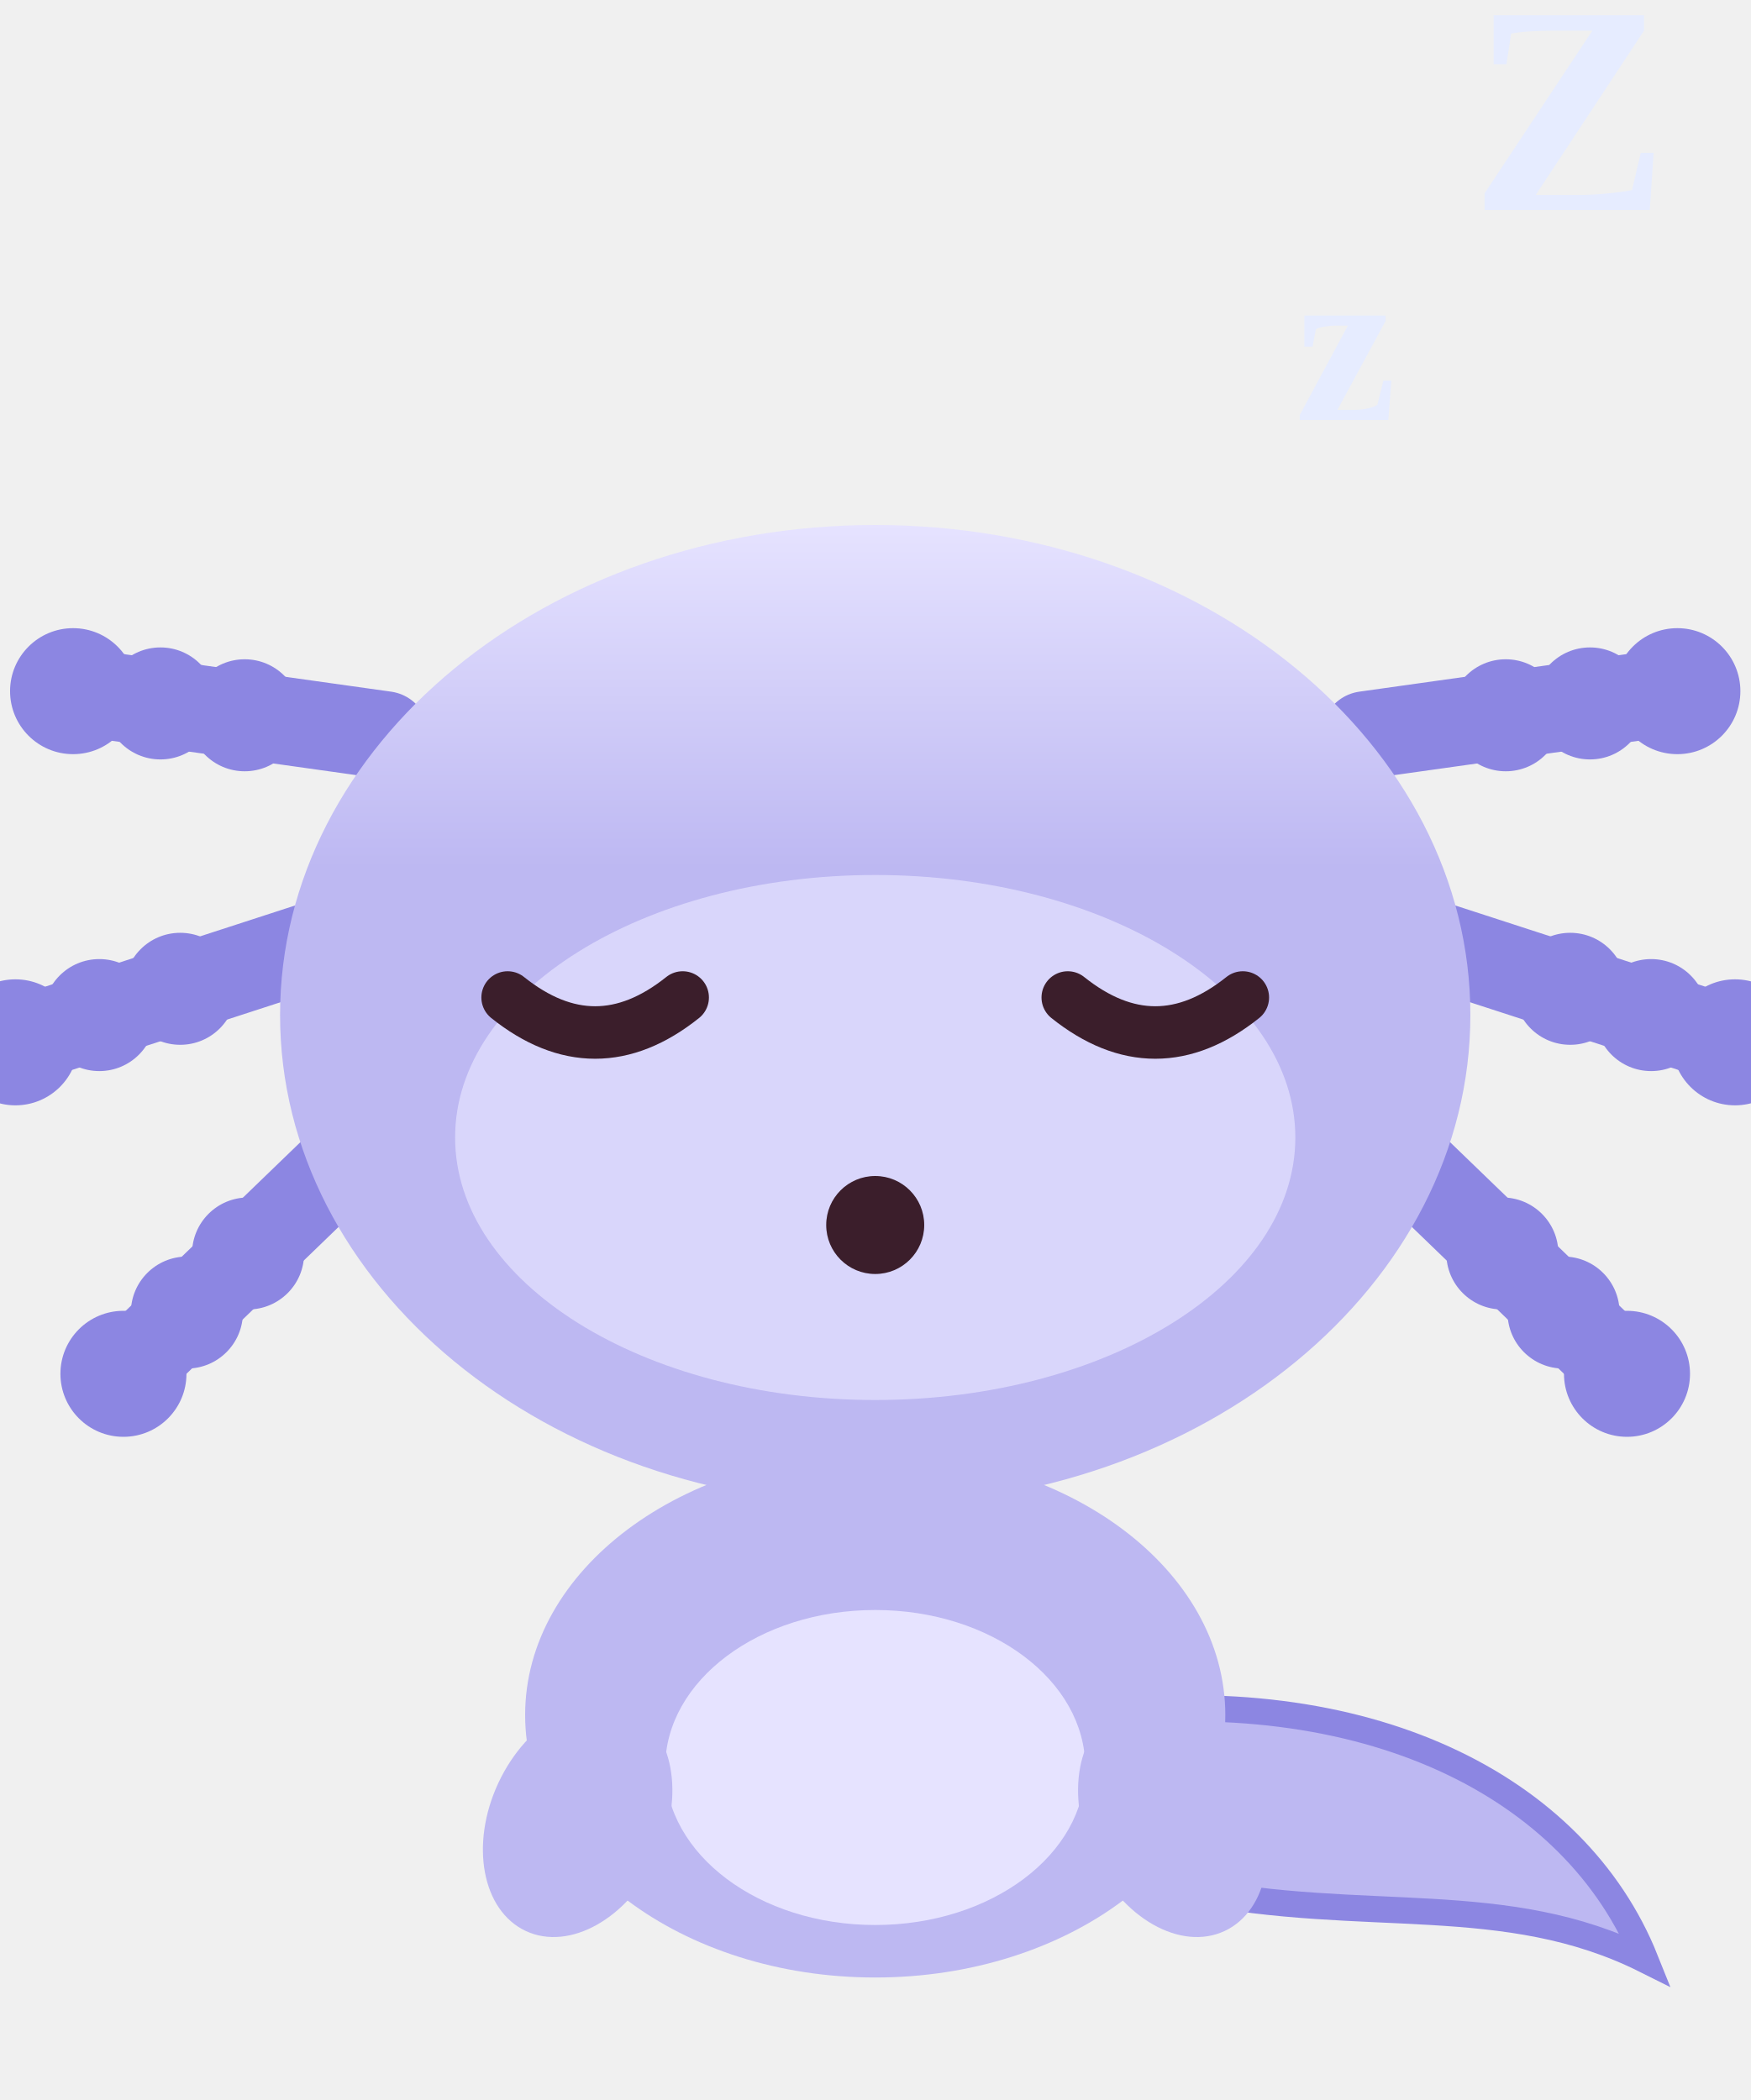
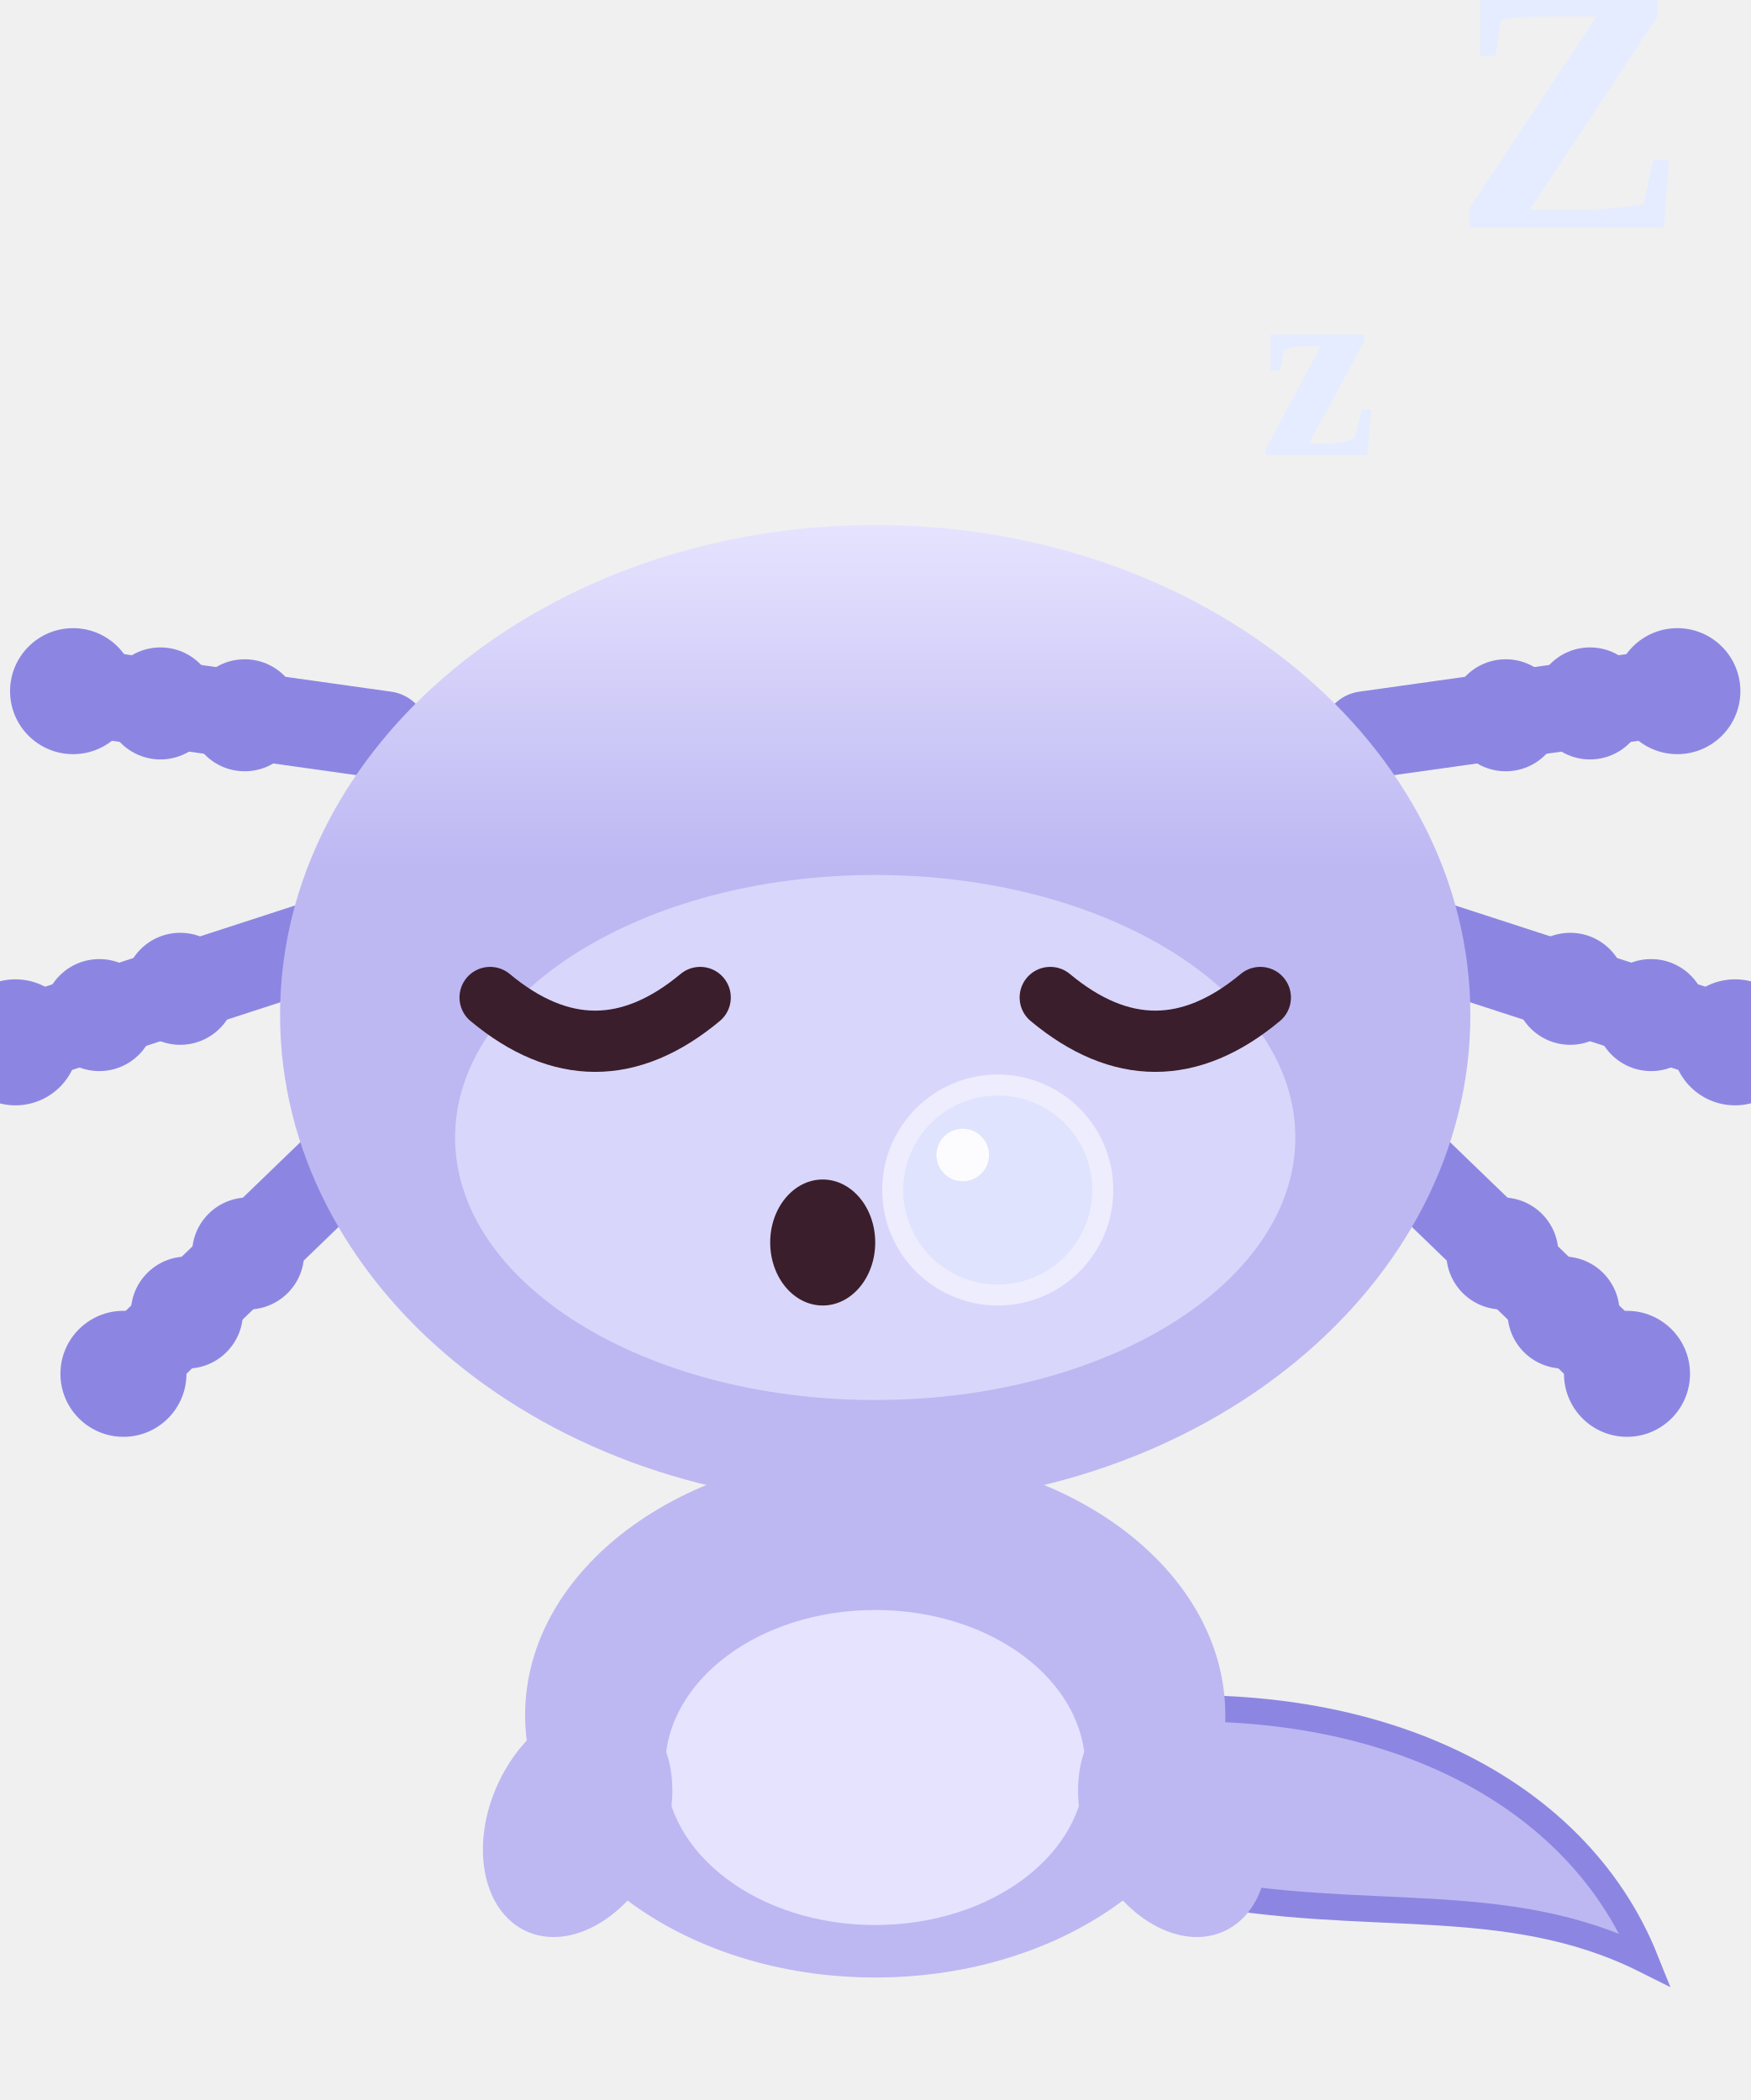
<svg xmlns="http://www.w3.org/2000/svg" width="100" height="120" viewBox="0 0 100 120">
  <defs>
    <linearGradient x1="0" y1="0" x2="0" y2="1" id="sleepy-bodyr0">
      <stop offset="0" stop-color="#E6E3FF" />
      <stop offset="0.35" stop-color="#BDB8F2" />
      <stop offset="1" stop-color="#BDB8F2" />
    </linearGradient>
  </defs>
  <path d="M62 98 C78 96 90 102 94 112 C86 108 78 110 68 108 Z" fill="#BDB8F2" stroke="#8C86E2" stroke-width="1.5" />
  <ellipse cx="50" cy="98" rx="20" ry="15" fill="#BDB8F2" />
  <ellipse cx="50" cy="101" rx="12" ry="9" fill="#E6E3FF" />
  <ellipse cx="33" cy="104" rx="5" ry="7" fill="#BDB8F2" transform="rotate(25 33 104)" />
  <ellipse cx="67" cy="104" rx="5" ry="7" fill="#BDB8F2" transform="rotate(-25 67 104)" />
  <g>
    <g>
      <path d="M22 42 L4.175 39.495" stroke="#8C86E2" stroke-width="5" stroke-linecap="round" />
      <circle cx="13.979" cy="40.873" r="3.2" fill="#8C86E2" />
      <circle cx="9.166" cy="40.196" r="3.2" fill="#8C86E2" />
      <circle cx="4.175" cy="39.495" r="3.6" fill="#8C86E2" />
    </g>
    <g>
      <path d="M78 42 L95.825 39.495" stroke="#8C86E2" stroke-width="5" stroke-linecap="round" />
      <circle cx="86.021" cy="40.873" r="3.2" fill="#8C86E2" />
      <circle cx="90.834" cy="40.196" r="3.2" fill="#8C86E2" />
      <circle cx="95.825" cy="39.495" r="3.6" fill="#8C86E2" />
    </g>
    <g>
      <path d="M18 54 L0.881 59.562" stroke="#8C86E2" stroke-width="5" stroke-linecap="round" />
      <circle cx="10.296" cy="56.503" r="3.2" fill="#8C86E2" />
      <circle cx="5.674" cy="58.005" r="3.2" fill="#8C86E2" />
      <circle cx="0.881" cy="59.562" r="3.6" fill="#8C86E2" />
    </g>
    <g>
      <path d="M82 54 L99.119 59.562" stroke="#8C86E2" stroke-width="5" stroke-linecap="round" />
      <circle cx="89.704" cy="56.503" r="3.2" fill="#8C86E2" />
      <circle cx="94.326" cy="58.005" r="3.2" fill="#8C86E2" />
      <circle cx="99.119" cy="59.562" r="3.6" fill="#8C86E2" />
    </g>
    <g>
      <path d="M20 66 L7.052 78.504" stroke="#8C86E2" stroke-width="5" stroke-linecap="round" />
      <circle cx="14.173" cy="71.627" r="3.2" fill="#8C86E2" />
      <circle cx="10.677" cy="75.003" r="3.2" fill="#8C86E2" />
      <circle cx="7.052" cy="78.504" r="3.6" fill="#8C86E2" />
    </g>
    <g>
      <path d="M80 66 L92.948 78.504" stroke="#8C86E2" stroke-width="5" stroke-linecap="round" />
      <circle cx="85.827" cy="71.627" r="3.2" fill="#8C86E2" />
      <circle cx="89.323" cy="75.003" r="3.2" fill="#8C86E2" />
      <circle cx="92.948" cy="78.504" r="3.6" fill="#8C86E2" />
    </g>
  </g>
  <ellipse cx="50" cy="58" rx="34" ry="28" fill="url(#sleepy-bodyr0)" />
  <ellipse cx="50" cy="65" rx="24" ry="15" fill="#E6E3FF" opacity="0.7" />
  <g>
-     <path d="M29 57 Q34 61 39 57" stroke="#3B1E2B" stroke-width="3" stroke-linecap="round" fill="none" />
-     <path d="M61 57 Q66 61 71 57" stroke="#3B1E2B" stroke-width="3" stroke-linecap="round" fill="none" />
-     <circle cx="50" cy="70" r="2.8" fill="#3B1E2B" />
-     <text x="74" y="24" fill="#E6ECFF" style="font-size: 13px; font-weight: 700;">z</text>
-     <text x="84" y="12" fill="#E6ECFF" style="font-size: 17px; font-weight: 700;">Z</text>
+     <path d="M28 57 Q34 62 40 57" stroke="#3B1E2B" stroke-width="3.5" stroke-linecap="round" stroke-linejoin="round" fill="none" />
+     <path d="M60 57 Q66 62 72 57" stroke="#3B1E2B" stroke-width="3.5" stroke-linecap="round" stroke-linejoin="round" fill="none" />
+     <ellipse cx="47" cy="71" rx="3" ry="3.6" fill="#3B1E2B" />
+     <circle cx="57" cy="68" r="6" fill="#E6ECFF" opacity="0.55" stroke="#fff" stroke-width="1.2" />
+     <circle cx="55" cy="66" r="1.5" fill="#fff" opacity="0.9" />
+     <text x="72" y="26" fill="#E6ECFF" style="font-size: 15px; font-weight: 800;">z</text>
+     <text x="83" y="13" fill="#E6ECFF" style="font-size: 20px; font-weight: 800;">Z</text>
  </g>
</svg>
